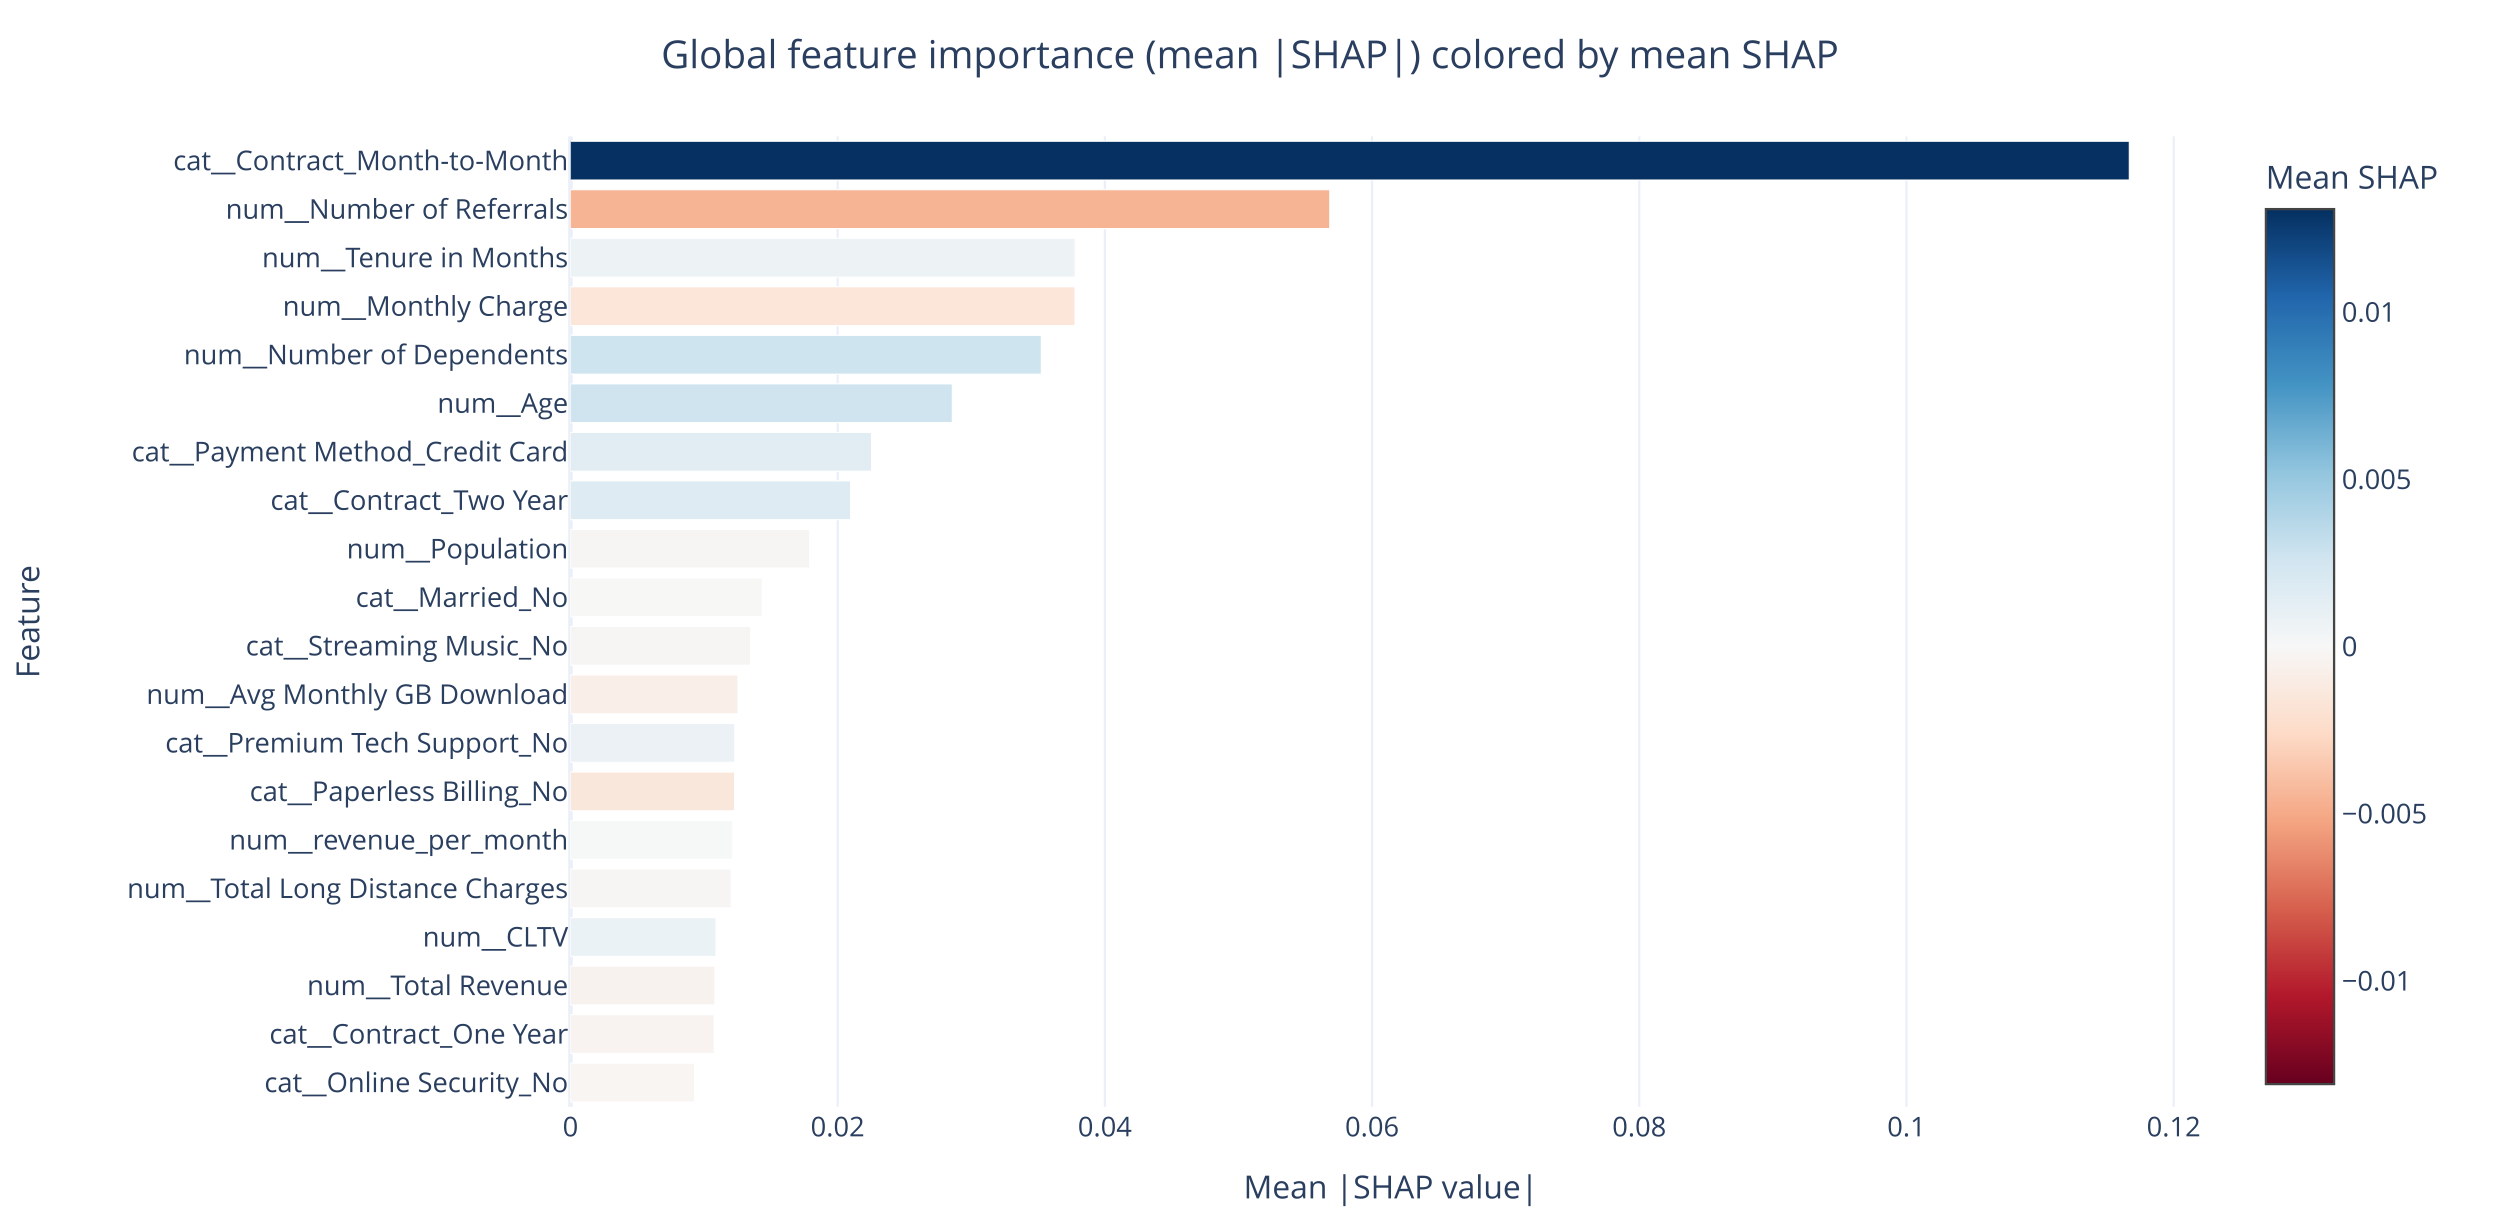
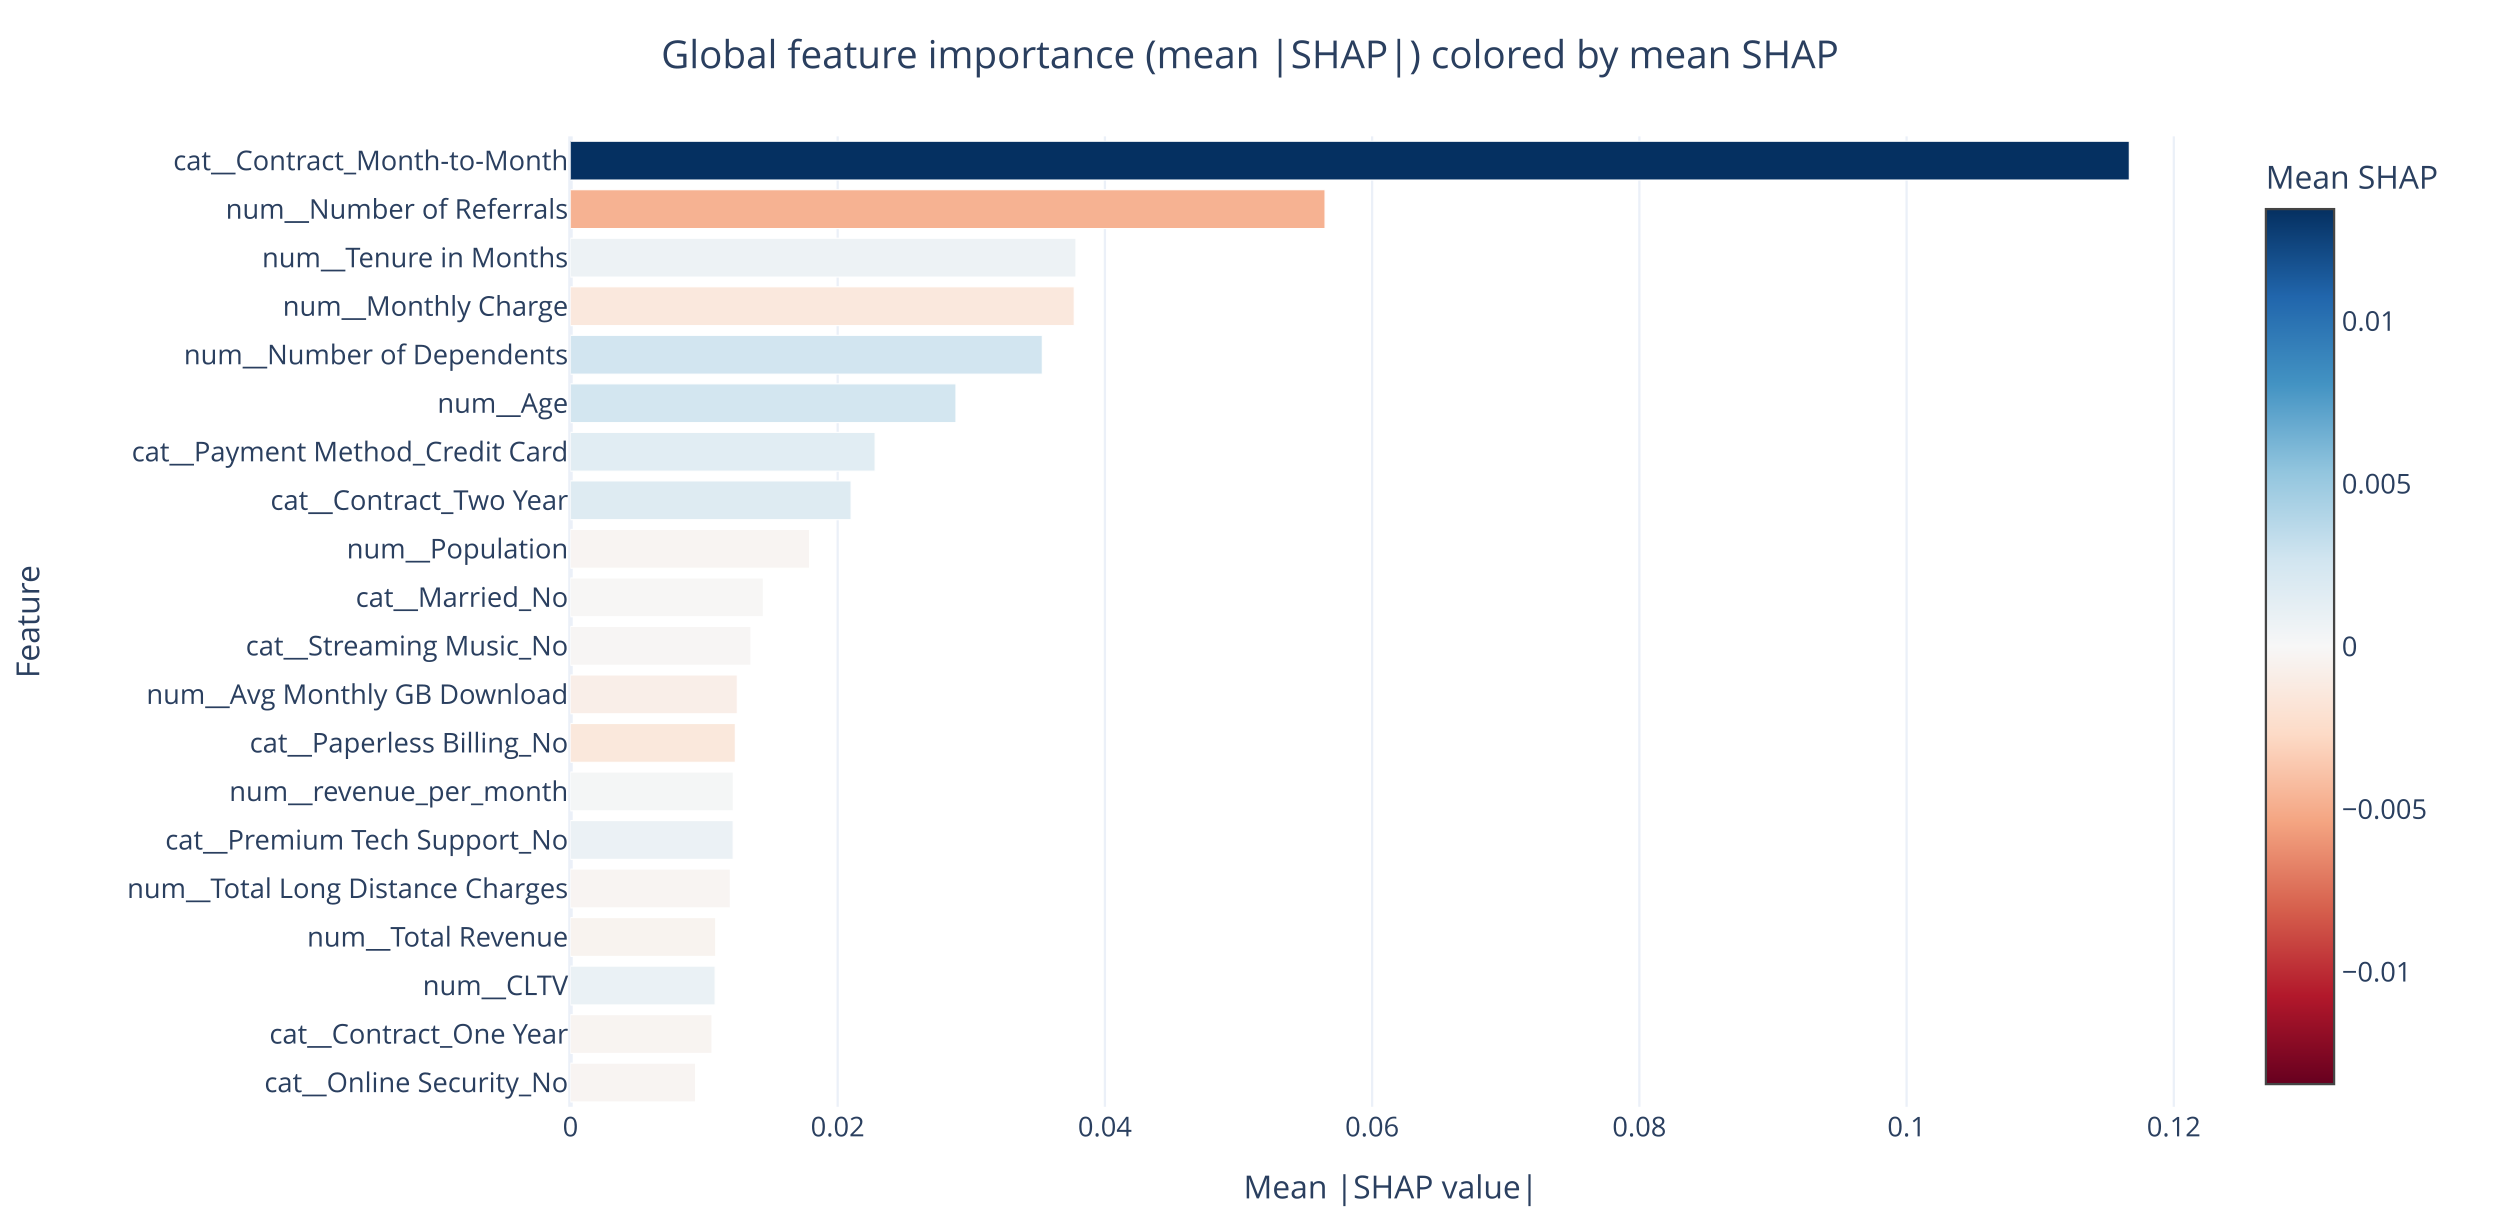
<svg xmlns="http://www.w3.org/2000/svg" class="main-svg" width="1100" height="540" style="" viewBox="0 0 1100 540">
  <rect x="0" y="0" width="1100" height="540" style="fill: rgb(255, 255, 255); fill-opacity: 1;" />
-   <defs id="defs-736b36">
+   <defs id="defs-db3d62">
    <g class="clips">
-       <clipPath id="clip736b36xyplot" class="plotclip">
+       <clipPath id="clipdb3d62xyplot" class="plotclip">
        <rect width="722" height="427" />
      </clipPath>
-       <clipPath class="axesclip" id="clip736b36x">
+       <clipPath class="axesclip" id="clipdb3d62x">
        <rect x="251" y="0" width="722" height="540" />
      </clipPath>
-       <clipPath class="axesclip" id="clip736b36y">
+       <clipPath class="axesclip" id="clipdb3d62y">
        <rect x="0" y="60" width="1100" height="427" />
      </clipPath>
-       <clipPath class="axesclip" id="clip736b36xy">
+       <clipPath class="axesclip" id="clipdb3d62xy">
        <rect x="251" y="60" width="722" height="427" />
      </clipPath>
    </g>
    <g class="gradients">
-       <linearGradient x1="0" y1="1" x2="0" y2="0" gradientUnits="objectBoundingBox" id="g736b36-cb07d292">
+       <linearGradient x1="0" y1="1" x2="0" y2="0" gradientUnits="objectBoundingBox" id="gdb3d62-cb228880">
        <stop offset="0%" stop-color="rgb(103, 0, 31)" stop-opacity="1" />
        <stop offset="10%" stop-color="rgb(178, 24, 43)" stop-opacity="1" />
        <stop offset="20%" stop-color="rgb(214, 96, 77)" stop-opacity="1" />
        <stop offset="30%" stop-color="rgb(244, 165, 130)" stop-opacity="1" />
        <stop offset="40%" stop-color="rgb(253, 219, 199)" stop-opacity="1" />
        <stop offset="50%" stop-color="rgb(247, 247, 247)" stop-opacity="1" />
        <stop offset="60%" stop-color="rgb(209, 229, 240)" stop-opacity="1" />
        <stop offset="70%" stop-color="rgb(146, 197, 222)" stop-opacity="1" />
        <stop offset="80%" stop-color="rgb(67, 147, 195)" stop-opacity="1" />
        <stop offset="90%" stop-color="rgb(33, 102, 172)" stop-opacity="1" />
        <stop offset="100%" stop-color="rgb(5, 48, 97)" stop-opacity="1" />
      </linearGradient>
    </g>
    <g class="patterns" />
  </defs>
  <g class="bglayer" />
  <g class="layer-below">
    <g class="imagelayer" />
    <g class="shapelayer" />
  </g>
  <g class="cartesianlayer">
    <g class="subplot xy">
      <g class="layer-subplot">
        <g class="shapelayer" />
        <g class="imagelayer" />
      </g>
      <g class="minor-gridlayer">
        <g class="x" />
        <g class="y" />
      </g>
      <g class="gridlayer">
        <g class="x">
-           <path class="xgrid crisp" transform="translate(368.57,0)" d="M0,60v427" style="stroke: rgb(235, 240, 248); stroke-opacity: 1; stroke-width: 1px;" />
-           <path class="xgrid crisp" transform="translate(486.14,0)" d="M0,60v427" style="stroke: rgb(235, 240, 248); stroke-opacity: 1; stroke-width: 1px;" />
-           <path class="xgrid crisp" transform="translate(603.71,0)" d="M0,60v427" style="stroke: rgb(235, 240, 248); stroke-opacity: 1; stroke-width: 1px;" />
-           <path class="xgrid crisp" transform="translate(721.28,0)" d="M0,60v427" style="stroke: rgb(235, 240, 248); stroke-opacity: 1; stroke-width: 1px;" />
-           <path class="xgrid crisp" transform="translate(838.85,0)" d="M0,60v427" style="stroke: rgb(235, 240, 248); stroke-opacity: 1; stroke-width: 1px;" />
-           <path class="xgrid crisp" transform="translate(956.42,0)" d="M0,60v427" style="stroke: rgb(235, 240, 248); stroke-opacity: 1; stroke-width: 1px;" />
+           <path class="xgrid crisp" transform="translate(368.58,0)" d="M0,60v427" style="stroke: rgb(235, 240, 248); stroke-opacity: 1; stroke-width: 1px;" />
+           <path class="xgrid crisp" transform="translate(486.16,0)" d="M0,60v427" style="stroke: rgb(235, 240, 248); stroke-opacity: 1; stroke-width: 1px;" />
+           <path class="xgrid crisp" transform="translate(603.74,0)" d="M0,60v427" style="stroke: rgb(235, 240, 248); stroke-opacity: 1; stroke-width: 1px;" />
+           <path class="xgrid crisp" transform="translate(721.32,0)" d="M0,60v427" style="stroke: rgb(235, 240, 248); stroke-opacity: 1; stroke-width: 1px;" />
+           <path class="xgrid crisp" transform="translate(838.9,0)" d="M0,60v427" style="stroke: rgb(235, 240, 248); stroke-opacity: 1; stroke-width: 1px;" />
+           <path class="xgrid crisp" transform="translate(956.48,0)" d="M0,60v427" style="stroke: rgb(235, 240, 248); stroke-opacity: 1; stroke-width: 1px;" />
        </g>
        <g class="y" />
      </g>
      <g class="zerolinelayer">
        <path class="xzl zl crisp" transform="translate(251,0)" d="M0,60v427" style="stroke: rgb(235, 240, 248); stroke-opacity: 1; stroke-width: 2px;" />
      </g>
      <g class="layer-between">
        <g class="shapelayer" />
        <g class="imagelayer" />
      </g>
      <path class="xlines-below" />
      <path class="ylines-below" />
      <g class="overlines-below" />
      <g class="xaxislayer-below" />
      <g class="yaxislayer-below" />
      <g class="overaxes-below" />
      <g class="overplot">
-         <g class="xy" transform="translate(251,60)" clip-path="url(#clip736b36xyplot)">
+         <g class="xy" transform="translate(251,60)" clip-path="url(#clipdb3d62xyplot)">
          <g class="barlayer mlayer">
            <g class="trace bars" style="opacity: 1;">
              <g class="points">
                <g class="point">
-                   <path d="M0,424.87V407.79H54.58V424.87Z" style="vector-effect: none; opacity: 1; stroke-width: 0.5px; fill: rgb(248, 245, 243); fill-opacity: 1; stroke: rgb(255, 255, 255); stroke-opacity: 1;" />
-                 </g>
-                 <g class="point">
-                   <path d="M0,403.52V386.44H63.23V403.52Z" style="vector-effect: none; opacity: 1; stroke-width: 0.5px; fill: rgb(248, 243, 240); fill-opacity: 1; stroke: rgb(255, 255, 255); stroke-opacity: 1;" />
-                 </g>
-                 <g class="point">
-                   <path d="M0,382.17V365.09H63.57V382.17Z" style="vector-effect: none; opacity: 1; stroke-width: 0.5px; fill: rgb(248, 242, 238); fill-opacity: 1; stroke: rgb(255, 255, 255); stroke-opacity: 1;" />
-                 </g>
-                 <g class="point">
-                   <path d="M0,360.82V343.74H64.05V360.82Z" style="vector-effect: none; opacity: 1; stroke-width: 0.5px; fill: rgb(235, 242, 245); fill-opacity: 1; stroke: rgb(255, 255, 255); stroke-opacity: 1;" />
-                 </g>
-                 <g class="point">
-                   <path d="M0,339.47V322.39H70.73V339.47Z" style="vector-effect: none; opacity: 1; stroke-width: 0.5px; fill: rgb(247, 245, 244); fill-opacity: 1; stroke: rgb(255, 255, 255); stroke-opacity: 1;" />
-                 </g>
-                 <g class="point">
-                   <path d="M0,318.12V301.04H71.44V318.12Z" style="vector-effect: none; opacity: 1; stroke-width: 0.5px; fill: rgb(246, 247, 247); fill-opacity: 1; stroke: rgb(255, 255, 255); stroke-opacity: 1;" />
-                 </g>
-                 <g class="point">
-                   <path d="M0,296.77V279.69H72.21V296.77Z" style="vector-effect: none; opacity: 1; stroke-width: 0.5px; fill: rgb(250, 231, 220); fill-opacity: 1; stroke: rgb(255, 255, 255); stroke-opacity: 1;" />
-                 </g>
-                 <g class="point">
-                   <path d="M0,275.42V258.34H72.33V275.42Z" style="vector-effect: none; opacity: 1; stroke-width: 0.5px; fill: rgb(235, 241, 245); fill-opacity: 1; stroke: rgb(255, 255, 255); stroke-opacity: 1;" />
-                 </g>
-                 <g class="point">
-                   <path d="M0,254.07V236.99H73.74V254.07Z" style="vector-effect: none; opacity: 1; stroke-width: 0.5px; fill: rgb(249, 238, 232); fill-opacity: 1; stroke: rgb(255, 255, 255); stroke-opacity: 1;" />
-                 </g>
-                 <g class="point">
-                   <path d="M0,232.72V215.64H79.29V232.72Z" style="vector-effect: none; opacity: 1; stroke-width: 0.5px; fill: rgb(247, 245, 244); fill-opacity: 1; stroke: rgb(255, 255, 255); stroke-opacity: 1;" />
-                 </g>
-                 <g class="point">
-                   <path d="M0,211.37V194.29H84.49V211.37Z" style="vector-effect: none; opacity: 1; stroke-width: 0.5px; fill: rgb(247, 247, 246); fill-opacity: 1; stroke: rgb(255, 255, 255); stroke-opacity: 1;" />
-                 </g>
-                 <g class="point">
-                   <path d="M0,190.02V172.94H105.26V190.02Z" style="vector-effect: none; opacity: 1; stroke-width: 0.5px; fill: rgb(247, 245, 244); fill-opacity: 1; stroke: rgb(255, 255, 255); stroke-opacity: 1;" />
-                 </g>
-                 <g class="point">
-                   <path d="M0,168.67V151.59H123.3V168.67Z" style="vector-effect: none; opacity: 1; stroke-width: 0.5px; fill: rgb(222, 235, 242); fill-opacity: 1; stroke: rgb(255, 255, 255); stroke-opacity: 1;" />
-                 </g>
-                 <g class="point">
-                   <path d="M0,147.32V130.24H132.5V147.32Z" style="vector-effect: none; opacity: 1; stroke-width: 0.5px; fill: rgb(225, 236, 243); fill-opacity: 1; stroke: rgb(255, 255, 255); stroke-opacity: 1;" />
-                 </g>
-                 <g class="point">
-                   <path d="M0,125.97V108.89H168.03V125.97Z" style="vector-effect: none; opacity: 1; stroke-width: 0.5px; fill: rgb(207, 228, 239); fill-opacity: 1; stroke: rgb(255, 255, 255); stroke-opacity: 1;" />
-                 </g>
-                 <g class="point">
-                   <path d="M0,104.62V87.54H207.2V104.62Z" style="vector-effect: none; opacity: 1; stroke-width: 0.5px; fill: rgb(206, 228, 239); fill-opacity: 1; stroke: rgb(255, 255, 255); stroke-opacity: 1;" />
-                 </g>
-                 <g class="point">
-                   <path d="M0,83.27V66.19H222.01V83.27Z" style="vector-effect: none; opacity: 1; stroke-width: 0.5px; fill: rgb(251, 230, 217); fill-opacity: 1; stroke: rgb(255, 255, 255); stroke-opacity: 1;" />
-                 </g>
-                 <g class="point">
-                   <path d="M0,61.91V44.83H222.09V61.91Z" style="vector-effect: none; opacity: 1; stroke-width: 0.5px; fill: rgb(237, 242, 245); fill-opacity: 1; stroke: rgb(255, 255, 255); stroke-opacity: 1;" />
-                 </g>
-                 <g class="point">
-                   <path d="M0,40.57V23.48H334.11V40.57Z" style="vector-effect: none; opacity: 1; stroke-width: 0.5px; fill: rgb(246, 180, 149); fill-opacity: 1; stroke: rgb(255, 255, 255); stroke-opacity: 1;" />
+                   <path d="M0,424.87V407.79H55.08V424.87Z" style="vector-effect: none; opacity: 1; stroke-width: 0.5px; fill: rgb(248, 244, 242); fill-opacity: 1; stroke: rgb(255, 255, 255); stroke-opacity: 1;" />
+                 </g>
+                 <g class="point">
+                   <path d="M0,403.52V386.44H62.27V403.52Z" style="vector-effect: none; opacity: 1; stroke-width: 0.5px; fill: rgb(248, 244, 241); fill-opacity: 1; stroke: rgb(255, 255, 255); stroke-opacity: 1;" />
+                 </g>
+                 <g class="point">
+                   <path d="M0,382.17V365.09H63.67V382.17Z" style="vector-effect: none; opacity: 1; stroke-width: 0.5px; fill: rgb(234, 241, 245); fill-opacity: 1; stroke: rgb(255, 255, 255); stroke-opacity: 1;" />
+                 </g>
+                 <g class="point">
+                   <path d="M0,360.82V343.74H63.92V360.82Z" style="vector-effect: none; opacity: 1; stroke-width: 0.5px; fill: rgb(248, 243, 239); fill-opacity: 1; stroke: rgb(255, 255, 255); stroke-opacity: 1;" />
+                 </g>
+                 <g class="point">
+                   <path d="M0,339.47V322.39H70.36V339.47Z" style="vector-effect: none; opacity: 1; stroke-width: 0.5px; fill: rgb(248, 244, 242); fill-opacity: 1; stroke: rgb(255, 255, 255); stroke-opacity: 1;" />
+                 </g>
+                 <g class="point">
+                   <path d="M0,318.12V301.04H71.6V318.12Z" style="vector-effect: none; opacity: 1; stroke-width: 0.5px; fill: rgb(235, 241, 245); fill-opacity: 1; stroke: rgb(255, 255, 255); stroke-opacity: 1;" />
+                 </g>
+                 <g class="point">
+                   <path d="M0,296.77V279.69H71.65V296.77Z" style="vector-effect: none; opacity: 1; stroke-width: 0.5px; fill: rgb(244, 246, 246); fill-opacity: 1; stroke: rgb(255, 255, 255); stroke-opacity: 1;" />
+                 </g>
+                 <g class="point">
+                   <path d="M0,275.42V258.34H72.55V275.42Z" style="vector-effect: none; opacity: 1; stroke-width: 0.5px; fill: rgb(250, 232, 220); fill-opacity: 1; stroke: rgb(255, 255, 255); stroke-opacity: 1;" />
+                 </g>
+                 <g class="point">
+                   <path d="M0,254.07V236.99H73.42V254.07Z" style="vector-effect: none; opacity: 1; stroke-width: 0.5px; fill: rgb(249, 238, 232); fill-opacity: 1; stroke: rgb(255, 255, 255); stroke-opacity: 1;" />
+                 </g>
+                 <g class="point">
+                   <path d="M0,232.72V215.64H79.42V232.72Z" style="vector-effect: none; opacity: 1; stroke-width: 0.5px; fill: rgb(247, 245, 244); fill-opacity: 1; stroke: rgb(255, 255, 255); stroke-opacity: 1;" />
+                 </g>
+                 <g class="point">
+                   <path d="M0,211.37V194.29H84.89V211.37Z" style="vector-effect: none; opacity: 1; stroke-width: 0.5px; fill: rgb(247, 246, 245); fill-opacity: 1; stroke: rgb(255, 255, 255); stroke-opacity: 1;" />
+                 </g>
+                 <g class="point">
+                   <path d="M0,190.02V172.94H105.24V190.02Z" style="vector-effect: none; opacity: 1; stroke-width: 0.5px; fill: rgb(248, 244, 242); fill-opacity: 1; stroke: rgb(255, 255, 255); stroke-opacity: 1;" />
+                 </g>
+                 <g class="point">
+                   <path d="M0,168.67V151.59H123.49V168.67Z" style="vector-effect: none; opacity: 1; stroke-width: 0.5px; fill: rgb(222, 235, 242); fill-opacity: 1; stroke: rgb(255, 255, 255); stroke-opacity: 1;" />
+                 </g>
+                 <g class="point">
+                   <path d="M0,147.32V130.24H134.06V147.32Z" style="vector-effect: none; opacity: 1; stroke-width: 0.5px; fill: rgb(225, 237, 243); fill-opacity: 1; stroke: rgb(255, 255, 255); stroke-opacity: 1;" />
+                 </g>
+                 <g class="point">
+                   <path d="M0,125.97V108.89H169.63V125.97Z" style="vector-effect: none; opacity: 1; stroke-width: 0.5px; fill: rgb(211, 230, 240); fill-opacity: 1; stroke: rgb(255, 255, 255); stroke-opacity: 1;" />
+                 </g>
+                 <g class="point">
+                   <path d="M0,104.62V87.54H207.62V104.62Z" style="vector-effect: none; opacity: 1; stroke-width: 0.5px; fill: rgb(210, 229, 240); fill-opacity: 1; stroke: rgb(255, 255, 255); stroke-opacity: 1;" />
+                 </g>
+                 <g class="point">
+                   <path d="M0,83.27V66.19H221.67V83.27Z" style="vector-effect: none; opacity: 1; stroke-width: 0.5px; fill: rgb(250, 232, 221); fill-opacity: 1; stroke: rgb(255, 255, 255); stroke-opacity: 1;" />
+                 </g>
+                 <g class="point">
+                   <path d="M0,61.91V44.83H222.42V61.91Z" style="vector-effect: none; opacity: 1; stroke-width: 0.5px; fill: rgb(237, 242, 245); fill-opacity: 1; stroke: rgb(255, 255, 255); stroke-opacity: 1;" />
+                 </g>
+                 <g class="point">
+                   <path d="M0,40.57V23.48H332.02V40.57Z" style="vector-effect: none; opacity: 1; stroke-width: 0.5px; fill: rgb(246, 178, 146); fill-opacity: 1; stroke: rgb(255, 255, 255); stroke-opacity: 1;" />
                </g>
                <g class="point">
                  <path d="M0,19.21V2.13H685.9V19.21Z" style="vector-effect: none; opacity: 1; stroke-width: 0.5px; fill: rgb(5, 48, 97); fill-opacity: 1; stroke: rgb(255, 255, 255); stroke-opacity: 1;" />
                </g>
              </g>
            </g>
          </g>
        </g>
      </g>
      <g class="zerolinelayer-above" />
      <path class="xlines-above crisp" d="M0,0" style="fill: none;" />
      <path class="ylines-above crisp" d="M0,0" style="fill: none;" />
      <g class="overlines-above" />
      <g class="xaxislayer-above">
        <g class="xtick">
          <text text-anchor="middle" x="0" y="500" transform="translate(251,0)" style="font-family: 'Open Sans', verdana, arial, sans-serif; font-size: 12px; fill: rgb(42, 63, 95); fill-opacity: 1; white-space: pre;">0</text>
        </g>
        <g class="xtick">
-           <text text-anchor="middle" x="0" y="500" style="font-family: 'Open Sans', verdana, arial, sans-serif; font-size: 12px; fill: rgb(42, 63, 95); fill-opacity: 1; white-space: pre;" transform="translate(368.57,0)">0.02</text>
-         </g>
-         <g class="xtick">
-           <text text-anchor="middle" x="0" y="500" style="font-family: 'Open Sans', verdana, arial, sans-serif; font-size: 12px; fill: rgb(42, 63, 95); fill-opacity: 1; white-space: pre;" transform="translate(486.14,0)">0.04</text>
-         </g>
-         <g class="xtick">
-           <text text-anchor="middle" x="0" y="500" style="font-family: 'Open Sans', verdana, arial, sans-serif; font-size: 12px; fill: rgb(42, 63, 95); fill-opacity: 1; white-space: pre;" transform="translate(603.71,0)">0.06</text>
-         </g>
-         <g class="xtick">
-           <text text-anchor="middle" x="0" y="500" style="font-family: 'Open Sans', verdana, arial, sans-serif; font-size: 12px; fill: rgb(42, 63, 95); fill-opacity: 1; white-space: pre;" transform="translate(721.28,0)">0.08</text>
-         </g>
-         <g class="xtick">
-           <text text-anchor="middle" x="0" y="500" style="font-family: 'Open Sans', verdana, arial, sans-serif; font-size: 12px; fill: rgb(42, 63, 95); fill-opacity: 1; white-space: pre;" transform="translate(838.85,0)">0.1</text>
-         </g>
-         <g class="xtick">
-           <text text-anchor="middle" x="0" y="500" style="font-family: 'Open Sans', verdana, arial, sans-serif; font-size: 12px; fill: rgb(42, 63, 95); fill-opacity: 1; white-space: pre;" transform="translate(956.42,0)">0.12</text>
+           <text text-anchor="middle" x="0" y="500" style="font-family: 'Open Sans', verdana, arial, sans-serif; font-size: 12px; fill: rgb(42, 63, 95); fill-opacity: 1; white-space: pre;" transform="translate(368.58,0)">0.02</text>
+         </g>
+         <g class="xtick">
+           <text text-anchor="middle" x="0" y="500" style="font-family: 'Open Sans', verdana, arial, sans-serif; font-size: 12px; fill: rgb(42, 63, 95); fill-opacity: 1; white-space: pre;" transform="translate(486.16,0)">0.04</text>
+         </g>
+         <g class="xtick">
+           <text text-anchor="middle" x="0" y="500" style="font-family: 'Open Sans', verdana, arial, sans-serif; font-size: 12px; fill: rgb(42, 63, 95); fill-opacity: 1; white-space: pre;" transform="translate(603.74,0)">0.06</text>
+         </g>
+         <g class="xtick">
+           <text text-anchor="middle" x="0" y="500" style="font-family: 'Open Sans', verdana, arial, sans-serif; font-size: 12px; fill: rgb(42, 63, 95); fill-opacity: 1; white-space: pre;" transform="translate(721.32,0)">0.08</text>
+         </g>
+         <g class="xtick">
+           <text text-anchor="middle" x="0" y="500" style="font-family: 'Open Sans', verdana, arial, sans-serif; font-size: 12px; fill: rgb(42, 63, 95); fill-opacity: 1; white-space: pre;" transform="translate(838.9,0)">0.1</text>
+         </g>
+         <g class="xtick">
+           <text text-anchor="middle" x="0" y="500" style="font-family: 'Open Sans', verdana, arial, sans-serif; font-size: 12px; fill: rgb(42, 63, 95); fill-opacity: 1; white-space: pre;" transform="translate(956.48,0)">0.12</text>
        </g>
      </g>
      <g class="yaxislayer-above">
        <g class="ytick">
          <text text-anchor="end" x="250" y="4.2" transform="translate(0,476.33)" style="font-family: 'Open Sans', verdana, arial, sans-serif; font-size: 12px; fill: rgb(42, 63, 95); fill-opacity: 1; white-space: pre;">cat__Online Security_No</text>
        </g>
        <g class="ytick">
          <text text-anchor="end" x="250" y="4.2" transform="translate(0,454.98)" style="font-family: 'Open Sans', verdana, arial, sans-serif; font-size: 12px; fill: rgb(42, 63, 95); fill-opacity: 1; white-space: pre;">cat__Contract_One Year</text>
        </g>
        <g class="ytick">
-           <text text-anchor="end" x="250" y="4.2" transform="translate(0,433.63)" style="font-family: 'Open Sans', verdana, arial, sans-serif; font-size: 12px; fill: rgb(42, 63, 95); fill-opacity: 1; white-space: pre;">num__Total Revenue</text>
-         </g>
-         <g class="ytick">
-           <text text-anchor="end" x="250" y="4.2" transform="translate(0,412.28)" style="font-family: 'Open Sans', verdana, arial, sans-serif; font-size: 12px; fill: rgb(42, 63, 95); fill-opacity: 1; white-space: pre;">num__CLTV</text>
+           <text text-anchor="end" x="250" y="4.2" transform="translate(0,433.63)" style="font-family: 'Open Sans', verdana, arial, sans-serif; font-size: 12px; fill: rgb(42, 63, 95); fill-opacity: 1; white-space: pre;">num__CLTV</text>
+         </g>
+         <g class="ytick">
+           <text text-anchor="end" x="250" y="4.2" transform="translate(0,412.28)" style="font-family: 'Open Sans', verdana, arial, sans-serif; font-size: 12px; fill: rgb(42, 63, 95); fill-opacity: 1; white-space: pre;">num__Total Revenue</text>
        </g>
        <g class="ytick">
          <text text-anchor="end" x="250" y="4.2" transform="translate(0,390.93)" style="font-family: 'Open Sans', verdana, arial, sans-serif; font-size: 12px; fill: rgb(42, 63, 95); fill-opacity: 1; white-space: pre;">num__Total Long Distance Charges</text>
        </g>
        <g class="ytick">
-           <text text-anchor="end" x="250" y="4.2" transform="translate(0,369.58)" style="font-family: 'Open Sans', verdana, arial, sans-serif; font-size: 12px; fill: rgb(42, 63, 95); fill-opacity: 1; white-space: pre;">num__revenue_per_month</text>
-         </g>
-         <g class="ytick">
-           <text text-anchor="end" x="250" y="4.2" transform="translate(0,348.23)" style="font-family: 'Open Sans', verdana, arial, sans-serif; font-size: 12px; fill: rgb(42, 63, 95); fill-opacity: 1; white-space: pre;">cat__Paperless Billing_No</text>
-         </g>
-         <g class="ytick">
-           <text text-anchor="end" x="250" y="4.2" transform="translate(0,326.88)" style="font-family: 'Open Sans', verdana, arial, sans-serif; font-size: 12px; fill: rgb(42, 63, 95); fill-opacity: 1; white-space: pre;">cat__Premium Tech Support_No</text>
+           <text text-anchor="end" x="250" y="4.2" transform="translate(0,369.58)" style="font-family: 'Open Sans', verdana, arial, sans-serif; font-size: 12px; fill: rgb(42, 63, 95); fill-opacity: 1; white-space: pre;">cat__Premium Tech Support_No</text>
+         </g>
+         <g class="ytick">
+           <text text-anchor="end" x="250" y="4.2" transform="translate(0,348.23)" style="font-family: 'Open Sans', verdana, arial, sans-serif; font-size: 12px; fill: rgb(42, 63, 95); fill-opacity: 1; white-space: pre;">num__revenue_per_month</text>
+         </g>
+         <g class="ytick">
+           <text text-anchor="end" x="250" y="4.2" transform="translate(0,326.88)" style="font-family: 'Open Sans', verdana, arial, sans-serif; font-size: 12px; fill: rgb(42, 63, 95); fill-opacity: 1; white-space: pre;">cat__Paperless Billing_No</text>
        </g>
        <g class="ytick">
          <text text-anchor="end" x="250" y="4.2" transform="translate(0,305.53)" style="font-family: 'Open Sans', verdana, arial, sans-serif; font-size: 12px; fill: rgb(42, 63, 95); fill-opacity: 1; white-space: pre;">num__Avg Monthly GB Download</text>
        </g>
        <g class="ytick">
          <text text-anchor="end" x="250" y="4.2" transform="translate(0,284.18)" style="font-family: 'Open Sans', verdana, arial, sans-serif; font-size: 12px; fill: rgb(42, 63, 95); fill-opacity: 1; white-space: pre;">cat__Streaming Music_No</text>
        </g>
        <g class="ytick">
          <text text-anchor="end" x="250" y="4.2" transform="translate(0,262.83)" style="font-family: 'Open Sans', verdana, arial, sans-serif; font-size: 12px; fill: rgb(42, 63, 95); fill-opacity: 1; white-space: pre;">cat__Married_No</text>
        </g>
        <g class="ytick">
          <text text-anchor="end" x="250" y="4.2" transform="translate(0,241.48)" style="font-family: 'Open Sans', verdana, arial, sans-serif; font-size: 12px; fill: rgb(42, 63, 95); fill-opacity: 1; white-space: pre;">num__Population</text>
        </g>
        <g class="ytick">
          <text text-anchor="end" x="250" y="4.2" transform="translate(0,220.13)" style="font-family: 'Open Sans', verdana, arial, sans-serif; font-size: 12px; fill: rgb(42, 63, 95); fill-opacity: 1; white-space: pre;">cat__Contract_Two Year</text>
        </g>
        <g class="ytick">
          <text text-anchor="end" x="250" y="4.2" transform="translate(0,198.78)" style="font-family: 'Open Sans', verdana, arial, sans-serif; font-size: 12px; fill: rgb(42, 63, 95); fill-opacity: 1; white-space: pre;">cat__Payment Method_Credit Card</text>
        </g>
        <g class="ytick">
          <text text-anchor="end" x="250" y="4.2" transform="translate(0,177.43)" style="font-family: 'Open Sans', verdana, arial, sans-serif; font-size: 12px; fill: rgb(42, 63, 95); fill-opacity: 1; white-space: pre;">num__Age</text>
        </g>
        <g class="ytick">
          <text text-anchor="end" x="250" y="4.2" transform="translate(0,156.08)" style="font-family: 'Open Sans', verdana, arial, sans-serif; font-size: 12px; fill: rgb(42, 63, 95); fill-opacity: 1; white-space: pre;">num__Number of Dependents</text>
        </g>
        <g class="ytick">
          <text text-anchor="end" x="250" y="4.2" transform="translate(0,134.73)" style="font-family: 'Open Sans', verdana, arial, sans-serif; font-size: 12px; fill: rgb(42, 63, 95); fill-opacity: 1; white-space: pre;">num__Monthly Charge</text>
        </g>
        <g class="ytick">
          <text text-anchor="end" x="250" y="4.2" transform="translate(0,113.38)" style="font-family: 'Open Sans', verdana, arial, sans-serif; font-size: 12px; fill: rgb(42, 63, 95); fill-opacity: 1; white-space: pre;">num__Tenure in Months</text>
        </g>
        <g class="ytick">
          <text text-anchor="end" x="250" y="4.2" transform="translate(0,92.03)" style="font-family: 'Open Sans', verdana, arial, sans-serif; font-size: 12px; fill: rgb(42, 63, 95); fill-opacity: 1; white-space: pre;">num__Number of Referrals</text>
        </g>
        <g class="ytick">
          <text text-anchor="end" x="250" y="4.2" transform="translate(0,70.68)" style="font-family: 'Open Sans', verdana, arial, sans-serif; font-size: 12px; fill: rgb(42, 63, 95); fill-opacity: 1; white-space: pre;">cat__Contract_Month-to-Month</text>
        </g>
      </g>
      <g class="overaxes-above" />
    </g>
  </g>
  <g class="polarlayer" />
  <g class="smithlayer" />
  <g class="ternarylayer" />
  <g class="geolayer" />
  <g class="funnelarealayer" />
  <g class="pielayer" />
  <g class="iciclelayer" />
  <g class="treemaplayer" />
  <g class="sunburstlayer" />
  <g class="glimages" />
-   <defs id="topdefs-736b36">
+   <defs id="topdefs-db3d62">
    <g class="clips" />
  </defs>
  <g class="layer-above">
    <g class="imagelayer" />
    <g class="shapelayer" />
  </g>
  <g class="infolayer">
-     <g class="cb07d292 colorbar" transform="translate(251,60)">
+     <g class="cb228880 colorbar" transform="translate(251,60)">
      <rect class="cbbg" x="735.5" y="0" width="100.877" height="428" style="fill: rgb(0, 0, 0); fill-opacity: 0; stroke: rgb(68, 68, 68); stroke-opacity: 1; stroke-width: 0;" />
      <g class="cbfills" transform="translate(0,32)">
-         <rect class="cbfill gradient_filled" style="fill: url('#g736b36-cb07d292');" x="746" y="0" width="30" height="385" />
+         <rect class="cbfill gradient_filled" style="fill: url('#gdb3d62-cb228880');" x="746" y="0" width="30" height="385" />
      </g>
      <g class="cblines" transform="translate(0,32)" />
      <g class="cbaxis crisp" transform="translate(0,-60)">
-         <g class="ycb07d292tick">
-           <text text-anchor="start" x="779.4" y="4.2" transform="translate(0,431.63)" style="font-family: 'Open Sans', verdana, arial, sans-serif; font-size: 12px; fill: rgb(42, 63, 95); fill-opacity: 1; white-space: pre;">−0.01</text>
-         </g>
-         <g class="ycb07d292tick">
-           <text text-anchor="start" x="779.4" y="4.2" style="font-family: 'Open Sans', verdana, arial, sans-serif; font-size: 12px; fill: rgb(42, 63, 95); fill-opacity: 1; white-space: pre;" transform="translate(0,358.06)">−0.005</text>
-         </g>
-         <g class="ycb07d292tick">
+         <g class="ycb228880tick">
+           <text text-anchor="start" x="779.4" y="4.2" transform="translate(0,427.66)" style="font-family: 'Open Sans', verdana, arial, sans-serif; font-size: 12px; fill: rgb(42, 63, 95); fill-opacity: 1; white-space: pre;">−0.01</text>
+         </g>
+         <g class="ycb228880tick">
+           <text text-anchor="start" x="779.4" y="4.2" style="font-family: 'Open Sans', verdana, arial, sans-serif; font-size: 12px; fill: rgb(42, 63, 95); fill-opacity: 1; white-space: pre;" transform="translate(0,356.08)">−0.005</text>
+         </g>
+         <g class="ycb228880tick">
          <text text-anchor="start" x="779.4" y="4.2" style="font-family: 'Open Sans', verdana, arial, sans-serif; font-size: 12px; fill: rgb(42, 63, 95); fill-opacity: 1; white-space: pre;" transform="translate(0,284.5)">0</text>
        </g>
-         <g class="ycb07d292tick">
-           <text text-anchor="start" x="779.4" y="4.2" style="font-family: 'Open Sans', verdana, arial, sans-serif; font-size: 12px; fill: rgb(42, 63, 95); fill-opacity: 1; white-space: pre;" transform="translate(0,210.94)">0.005</text>
-         </g>
-         <g class="ycb07d292tick">
-           <text text-anchor="start" x="779.4" y="4.2" style="font-family: 'Open Sans', verdana, arial, sans-serif; font-size: 12px; fill: rgb(42, 63, 95); fill-opacity: 1; white-space: pre;" transform="translate(0,137.37)">0.01</text>
+         <g class="ycb228880tick">
+           <text text-anchor="start" x="779.4" y="4.2" style="font-family: 'Open Sans', verdana, arial, sans-serif; font-size: 12px; fill: rgb(42, 63, 95); fill-opacity: 1; white-space: pre;" transform="translate(0,212.92)">0.005</text>
+         </g>
+         <g class="ycb228880tick">
+           <text text-anchor="start" x="779.4" y="4.2" style="font-family: 'Open Sans', verdana, arial, sans-serif; font-size: 12px; fill: rgb(42, 63, 95); fill-opacity: 1; white-space: pre;" transform="translate(0,141.34)">0.01</text>
        </g>
      </g>
      <g class="cbtitleunshift" transform="translate(-251,-60)">
        <g class="cbtitle" transform="translate(-0.5,-0.5)">
-           <text class="ycb07d292title" x="997.44" y="83.5" text-anchor="start" style="opacity: 1; font-family: 'Open Sans', verdana, arial, sans-serif; font-size: 14px; fill: rgb(42, 63, 95); fill-opacity: 1; white-space: pre;">Mean SHAP</text>
+           <text class="ycb228880title" x="997.44" y="83.5" text-anchor="start" style="opacity: 1; font-family: 'Open Sans', verdana, arial, sans-serif; font-size: 14px; fill: rgb(42, 63, 95); fill-opacity: 1; white-space: pre;">Mean SHAP</text>
        </g>
      </g>
      <rect class="cboutline" x="746" y="32" width="30" height="385" style="stroke: rgb(68, 68, 68); stroke-opacity: 1; fill: none; stroke-width: 1;" />
    </g>
    <g class="g-gtitle">
      <text class="gtitle" x="550" y="30" text-anchor="middle" dy="0em" style="opacity: 1; font-family: 'Open Sans', verdana, arial, sans-serif; font-size: 17px; fill: rgb(42, 63, 95); fill-opacity: 1; white-space: pre;">Global feature importance (mean |SHAP|) colored by mean SHAP</text>
    </g>
    <g class="g-xtitle">
      <text class="xtitle" x="612" y="527.3" text-anchor="middle" style="opacity: 1; font-family: 'Open Sans', verdana, arial, sans-serif; font-size: 14px; fill: rgb(42, 63, 95); fill-opacity: 1; white-space: pre;">Mean |SHAP value|</text>
    </g>
    <g class="g-ytitle">
      <text class="ytitle" transform="rotate(-90,17.27187,273.5)" x="17.272" y="273.5" text-anchor="middle" style="opacity: 1; font-family: 'Open Sans', verdana, arial, sans-serif; font-size: 14px; fill: rgb(42, 63, 95); fill-opacity: 1; white-space: pre;">Feature</text>
    </g>
  </g>
</svg>
